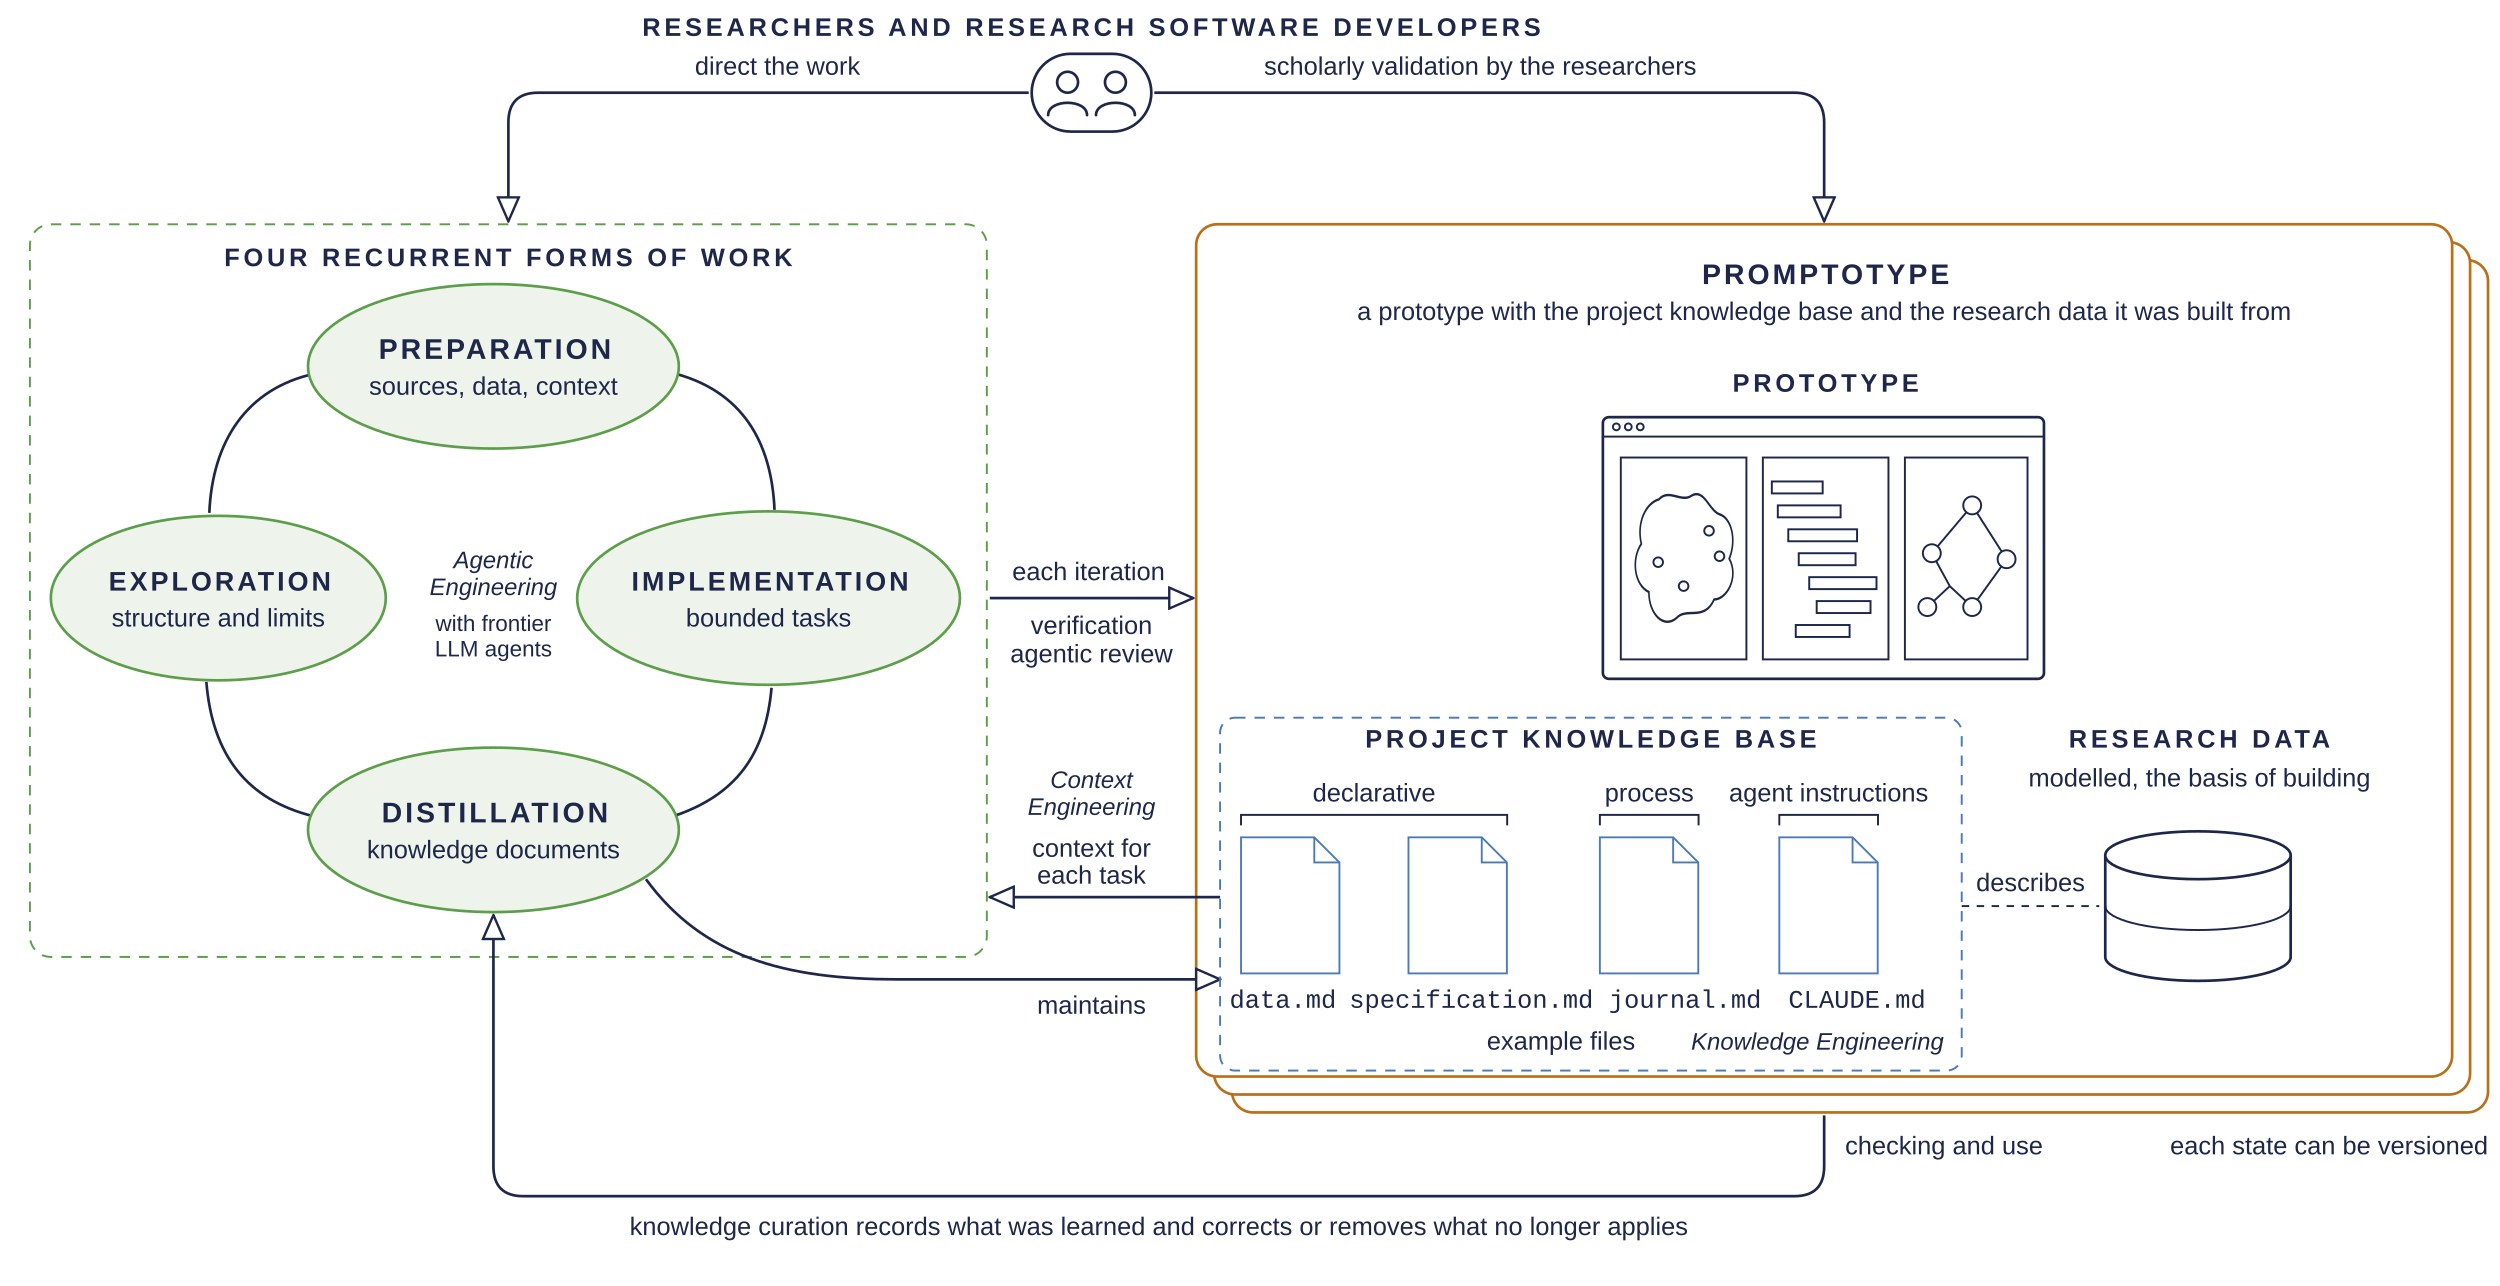
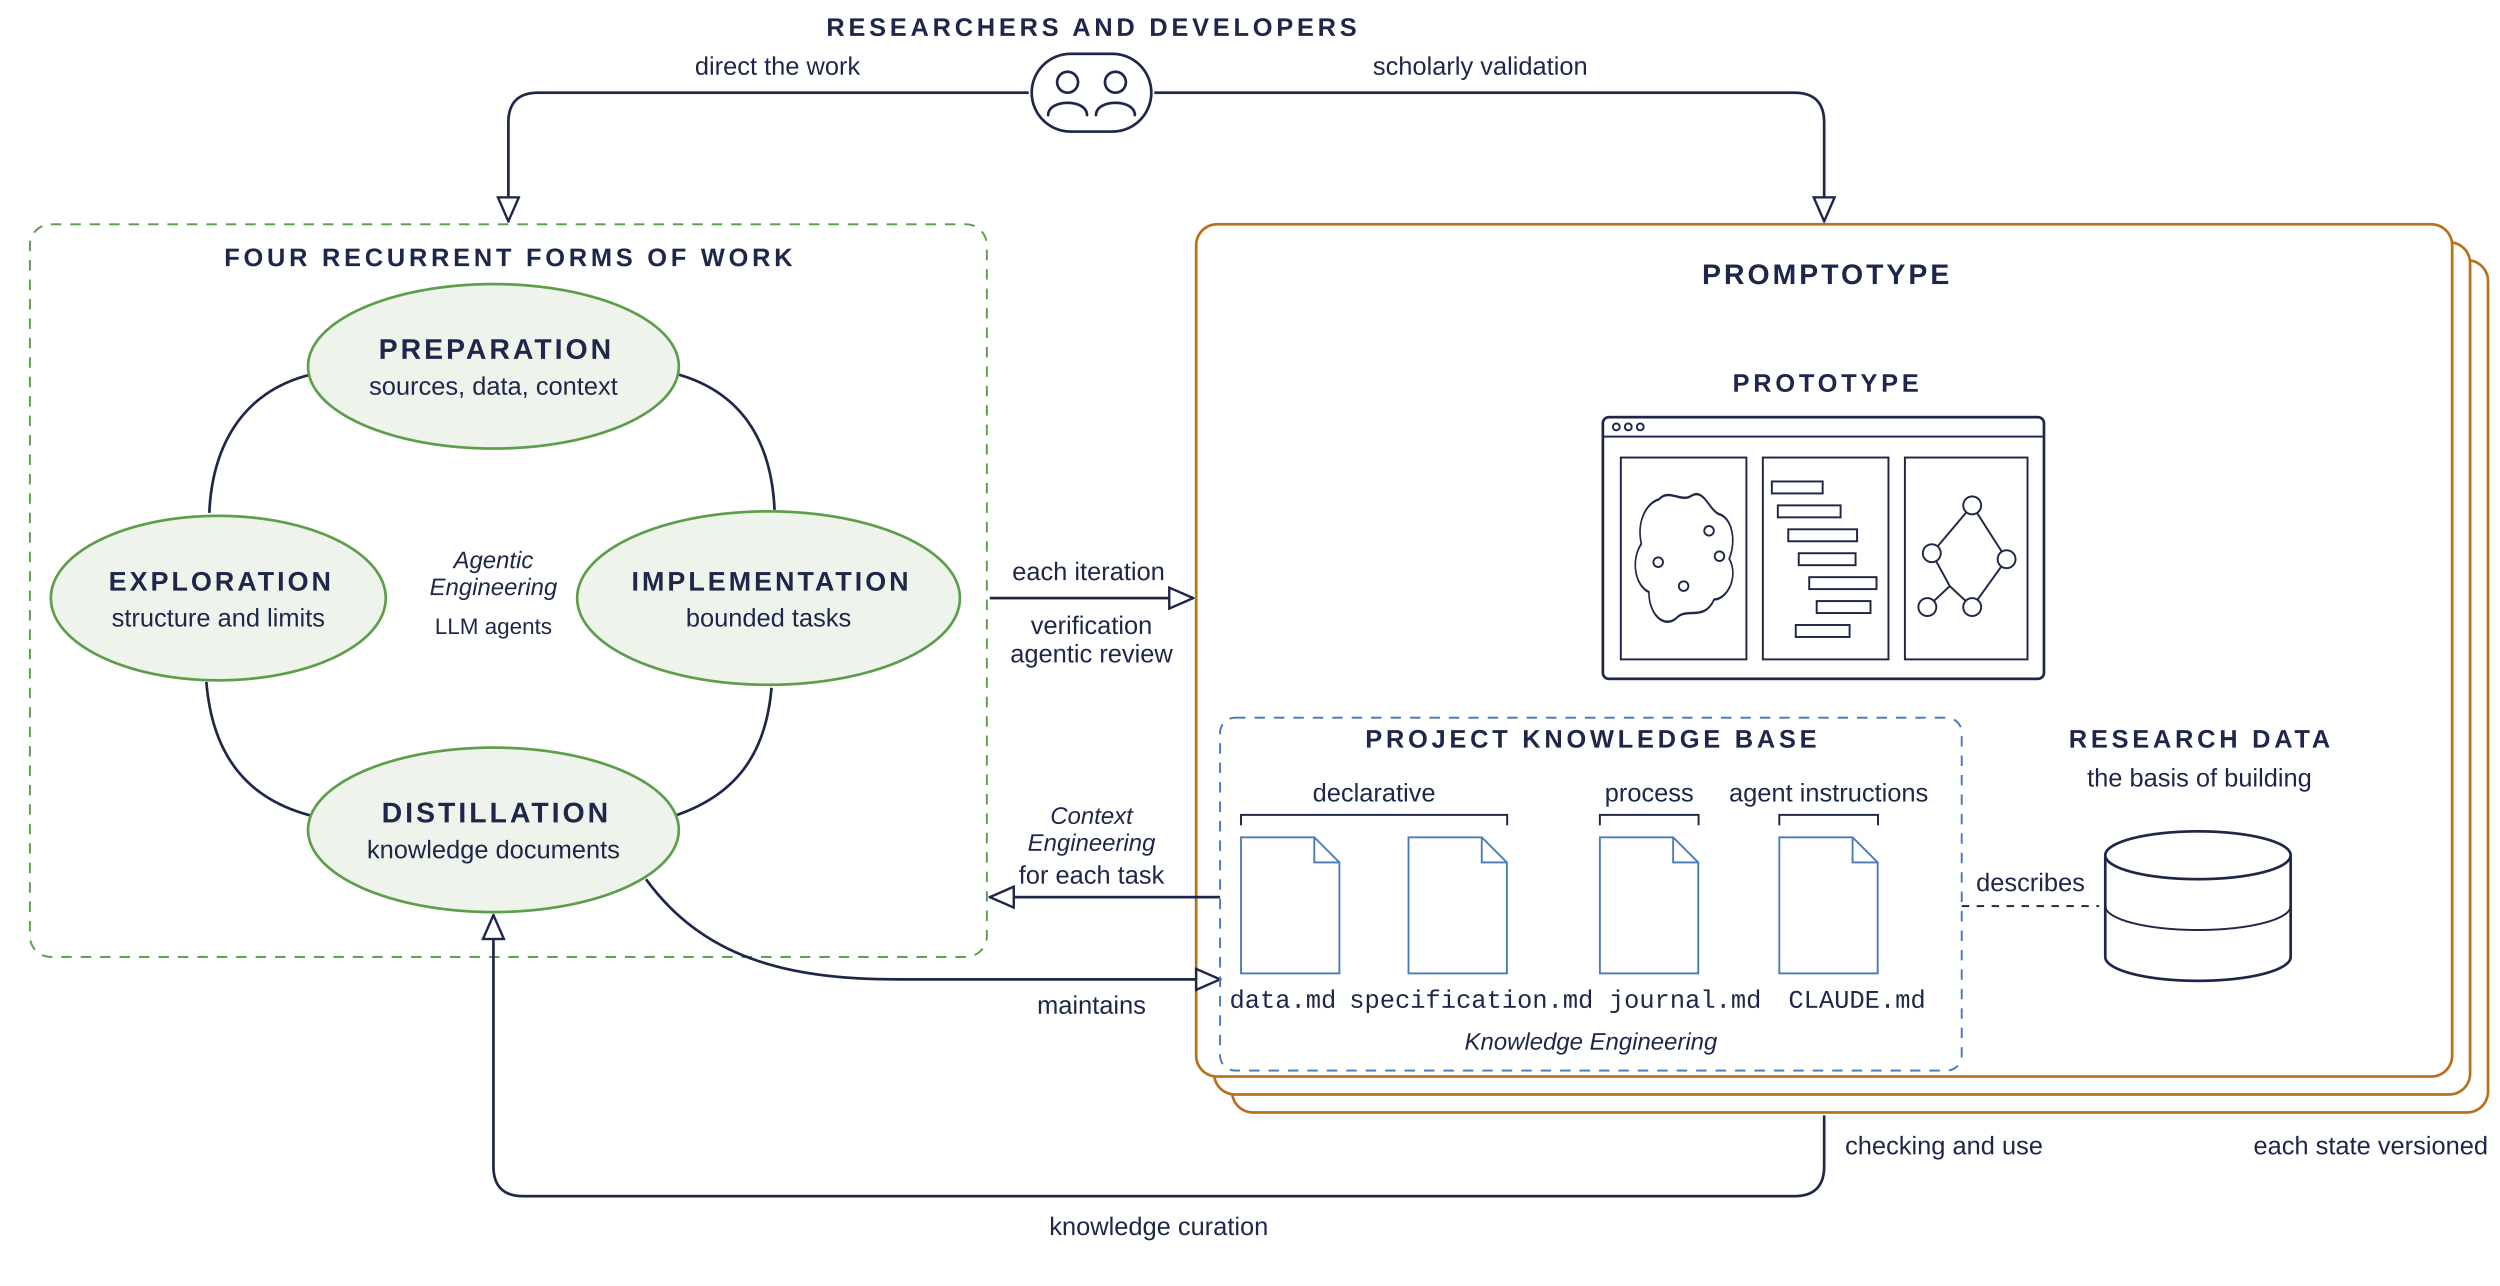
<svg xmlns="http://www.w3.org/2000/svg" viewBox="0 0 1672 860" width="1672" height="860" role="img" aria-labelledby="pf-t pf-d">
  <style>
    svg { color: #1e2749; background: #ffffff; }
    text { fill: #1e2749; font-family: Arial, Helvetica, sans-serif; text-anchor: middle; }
    .head { font-size: 19px; font-weight: 700; letter-spacing: 2px; }
    .sub { font-size: 17px; }
    .eng { font-size: 16px; font-style: italic; }
    .mono { font-family: Consolas, "Courier New", monospace; }
    .start { text-anchor: start; }
    .line { fill: none; stroke: #1e2749; stroke-width: 1.8; }
    .shape { fill: #ffffff; stroke: #1e2749; stroke-width: 1.8; }
    .thin { fill: none; stroke: #1e2749; stroke-width: 1.3; }
    .fill-surface { fill: #ffffff; }
    .person { fill: none; stroke: #1e2749; stroke-width: 1.8; stroke-linecap: round; }
    .cat-forms ellipse { stroke: #5c9e4a; fill: #eef4ec; }
    .cat-forms-frame { stroke: #5c9e4a; }
    .cat-proto { stroke: #b8701a; }
    .cat-base { stroke: #4a7ab8; fill: #edf2f8; }
    .kb-frame { fill: none; stroke: #4a7ab8; stroke-width: 1.3; stroke-dasharray: 7 6; }
  </style>
  <rect width="1672" height="860" fill="#ffffff" />
  <defs>
    <marker id="pf-arrow" viewBox="0 0 18 16" refX="17" refY="8" markerWidth="18" markerHeight="16" markerUnits="userSpaceOnUse" orient="auto-start-reverse">
      <path d="M1,1 L17,8 L1,15 Z" class="fill-surface" stroke="currentColor" stroke-width="1.6" stroke-linejoin="miter" />
    </marker>
    <g id="pf-map">
      <path d="M22,4 C30,-2 40,6 48,2 C58,-2 62,10 70,12 C80,14 84,26 78,36 C86,46 76,58 66,58 C58,70 44,62 36,68 C26,74 14,66 14,54 C2,50 0,36 8,28 C4,16 12,6 22,4 Z" fill="none" />
    </g>
    <g id="pf-sheet">
      <path d="M0,0 H70 L94,24 V130 H0 Z" class="fill-surface" />
      <path d="M70,0 V24 H94" fill="none" />
    </g>
  </defs>
  <rect class="cat-forms-frame" x="20" y="150" width="640" height="490" rx="14" fill="none" stroke="currentColor" stroke-width="1.300" stroke-dasharray="7 6" />
  <rect x="824" y="174" width="840" height="570" rx="14" class="shape cat-proto" />
  <rect x="812" y="162" width="840" height="570" rx="14" class="shape cat-proto" />
  <rect x="800" y="150" width="840" height="570" rx="14" class="shape cat-proto" />
  <g class="line">
    <path d="M210,250 C165,260 142,295 140,343" />
    <path d="M138,456 C142,505 165,535 210,546" />
    <path d="M450,546 C492,532 512,505 516,460" />
    <path d="M518,341 C516,295 496,262 452,250" />
  </g>
  <g class="line" marker-end="url(#pf-arrow)">
    <path d="M662,400 H798" />
    <path d="M816,600 H662" />
    <path d="M432,588 C470,640 525,655 600,655 H816" />
    <path d="M1220,746 V780 Q1220,800 1200,800 H350 Q330,800 330,780 V612" />
    <path d="M688,62 H360 Q340,62 340,82 V148" />
    <path d="M772,62 H1200 Q1220,62 1220,82 V148" />
  </g>
-   <text class="head" x="730" y="24" style="font-size:17px;letter-spacing:2.500px">RESEARCHERS AND RESEARCH SOFTWARE DEVELOPERS</text>
+   <text class="head" x="730" y="24" style="font-size:17px;letter-spacing:2.500px">RESEARCHERS AND DEVELOPERS</text>
  <rect class="shape" x="690" y="36" width="80" height="52" rx="26" />
  <circle class="person" cx="714" cy="55" r="7" />
  <path class="person" d="M701,77 C701,66 727,66 727,77" />
  <circle class="person" cx="746" cy="55" r="7" />
  <path class="person" d="M733,77 C733,66 759,66 759,77" />
  <text class="sub" x="520" y="50">direct the work</text>
-   <text class="sub" x="990" y="50">scholarly validation by the researchers</text>
+   <text class="sub" x="990" y="50">scholarly validation</text>
  <text class="head" x="340" y="178" style="font-size:17px;letter-spacing:2.500px">FOUR RECURRENT FORMS OF WORK</text>
  <g class="shape cat-forms">
    <ellipse cx="330" cy="245" rx="124" ry="55" />
    <ellipse cx="146" cy="400" rx="112" ry="55" />
    <ellipse cx="514" cy="400" rx="128" ry="58" />
    <ellipse cx="330" cy="555" rx="124" ry="55" />
  </g>
  <text class="eng" x="330" y="380">Agentic</text>
  <text class="eng" x="330" y="398">Engineering</text>
-   <text class="sub" x="330" y="422" style="font-size:15px">with frontier</text>
-   <text class="sub" x="330" y="439" style="font-size:15px">LLM agents</text>
+   <text class="sub" x="330" y="424" style="font-size:15px">LLM agents</text>
  <text class="head" x="331" y="240">PREPARATION</text>
  <text class="sub" x="330" y="264" style="font-size:17px">sources, data, context</text>
  <text class="head" x="147" y="395" style="font-size:18px">EXPLORATION</text>
  <text class="sub" x="146" y="419" style="font-size:17px">structure and limits</text>
  <text class="head" x="515" y="395" style="font-size:18px">IMPLEMENTATION</text>
  <text class="sub" x="514" y="419" style="font-size:17px">bounded tasks</text>
  <text class="head" x="331" y="550">DISTILLATION</text>
  <text class="sub" x="330" y="574" style="font-size:17px">knowledge documents</text>
  <text class="sub" x="728" y="388" style="font-size:17px">each iteration</text>
  <text class="sub" x="730" y="424" style="font-size:17px">verification</text>
  <text class="sub" x="730" y="443" style="font-size:17px">agentic review</text>
-   <text class="eng" x="730" y="527">Context</text>
-   <text class="eng" x="730" y="545">Engineering</text>
-   <text class="sub" x="730" y="573" style="font-size:17px">context for</text>
-   <text class="sub" x="730" y="591" style="font-size:17px">each task</text>
+   <text class="eng" x="730" y="551">Context</text>
+   <text class="eng" x="730" y="569">Engineering</text>
+   <text class="sub" x="730" y="591" style="font-size:17px">for each task</text>
  <text class="sub" x="730" y="678" style="font-size:17px">maintains</text>
  <text class="head" x="1221" y="190">PROMPTOTYPE</text>
-   <text class="sub" x="1220" y="214" style="font-size:17px">a prototype with the project knowledge base and the research data it was built from</text>
  <text class="head" x="1221" y="262" style="font-size:17px;letter-spacing:2.500px">PROTOTYPE</text>
  <svg x="1067" y="274" width="305" height="185" viewBox="995 235 305 185">
    <g class="shape">
      <rect x="1000" y="240" width="295" height="175" rx="4" />
    </g>
    <g class="thin">
      <path d="M1000,253 H1295" />
      <circle cx="1009" cy="246.500" r="2.300" />
      <circle cx="1017" cy="246.500" r="2.300" />
      <circle cx="1025" cy="246.500" r="2.300" />
      <rect x="1012" y="267" width="84" height="135" />
      <rect x="1107" y="267" width="84" height="135" />
      <rect x="1202" y="267" width="82" height="135" />
      <use href="#pf-map" transform="translate(1019,290) scale(0.840,1.240)" />
      <circle cx="1037" cy="337" r="3.200" />
      <circle cx="1071" cy="316" r="3.200" />
      <circle cx="1054" cy="353" r="3.200" />
      <circle cx="1078" cy="333" r="3.200" />
      <rect x="1113" y="283" width="34" height="8" />
      <rect x="1117" y="299" width="42" height="8" />
      <rect x="1124" y="315" width="46" height="8" />
      <rect x="1131" y="331" width="38" height="8" />
      <rect x="1138" y="347" width="45" height="8" />
      <rect x="1143" y="363" width="36" height="8" />
      <rect x="1129" y="379" width="36" height="8" />
      <path d="M1247,299 L1220,331 L1232,353 L1217,367 M1247,299 L1270,335 L1247,367 L1232,353" />
      <circle cx="1247" cy="299" r="6" class="fill-surface" />
      <circle cx="1220" cy="331" r="6" class="fill-surface" />
      <circle cx="1270" cy="335" r="6" class="fill-surface" />
      <circle cx="1217" cy="367" r="6" class="fill-surface" />
      <circle cx="1247" cy="367" r="6" class="fill-surface" />
    </g>
  </svg>
  <rect class="kb-frame" x="816" y="480" width="496" height="236" rx="10" />
  <text class="head" x="1064" y="500" style="font-size:17px;letter-spacing:2.500px">PROJECT KNOWLEDGE BASE</text>
  <text class="sub" x="919" y="536" style="font-size:17px">declarative</text>
  <text class="sub" x="1103" y="536" style="font-size:17px">process</text>
  <text class="sub" x="1223" y="536" style="font-size:17px">agent instructions</text>
  <g class="thin">
    <path d="M830,552 V545 H1008 V552 M1070,552 V545 H1136 V552 M1190,552 V545 H1256 V552" />
  </g>
  <g class="shape cat-base" stroke-linejoin="miter">
    <use href="#pf-sheet" transform="translate(830,560) scale(0.700)" />
    <use href="#pf-sheet" transform="translate(942,560) scale(0.700)" />
    <use href="#pf-sheet" transform="translate(1070,560) scale(0.700)" />
    <use href="#pf-sheet" transform="translate(1190,560) scale(0.700)" />
  </g>
  <text class="mono" x="858" y="674" style="font-size:17px">data.md</text>
  <text class="mono" x="984" y="674" style="font-size:17px">specification.md</text>
  <text class="mono" x="1127" y="674" style="font-size:17px">journal.md</text>
  <text class="mono" x="1242" y="674" style="font-size:17px">CLAUDE.md</text>
-   <text class="sub" x="1044" y="702" style="font-size:17px">example files</text>
-   <text class="eng" x="1300" y="702" style="text-anchor:end">Knowledge Engineering</text>
+   <text class="eng" x="1064" y="702">Knowledge Engineering</text>
  <text class="head" x="1471" y="500" style="font-size:17px;letter-spacing:2.500px">RESEARCH DATA</text>
-   <text class="sub" x="1471" y="526" style="font-size:17px">modelled, the basis of building</text>
+   <text class="sub" x="1471" y="526" style="font-size:17px">the basis of building</text>
  <g class="shape">
    <path d="M1408,572 V640 A62,16 0 0 0 1532,640 V572" />
    <ellipse cx="1470" cy="572" rx="62" ry="16" />
  </g>
  <path class="thin" d="M1408,606 A62,16 0 0 0 1532,606" />
  <path class="thin" d="M1312,606 H1404" stroke-dasharray="5 5" />
  <text class="sub" x="1358" y="596" style="font-size:17px">describes</text>
  <text class="sub start" x="1234" y="772" style="font-size:17px">checking and use</text>
-   <text class="sub" x="1664" y="772" style="font-size:17px;text-anchor:end">each state can be versioned</text>
-   <text class="sub" x="775" y="826">knowledge curation records what was learned and corrects or removes what no longer applies</text>
+   <text class="sub" x="1664" y="772" style="font-size:17px;text-anchor:end">each state versioned</text>
+   <text class="sub" x="775" y="826">knowledge curation</text>
</svg>
